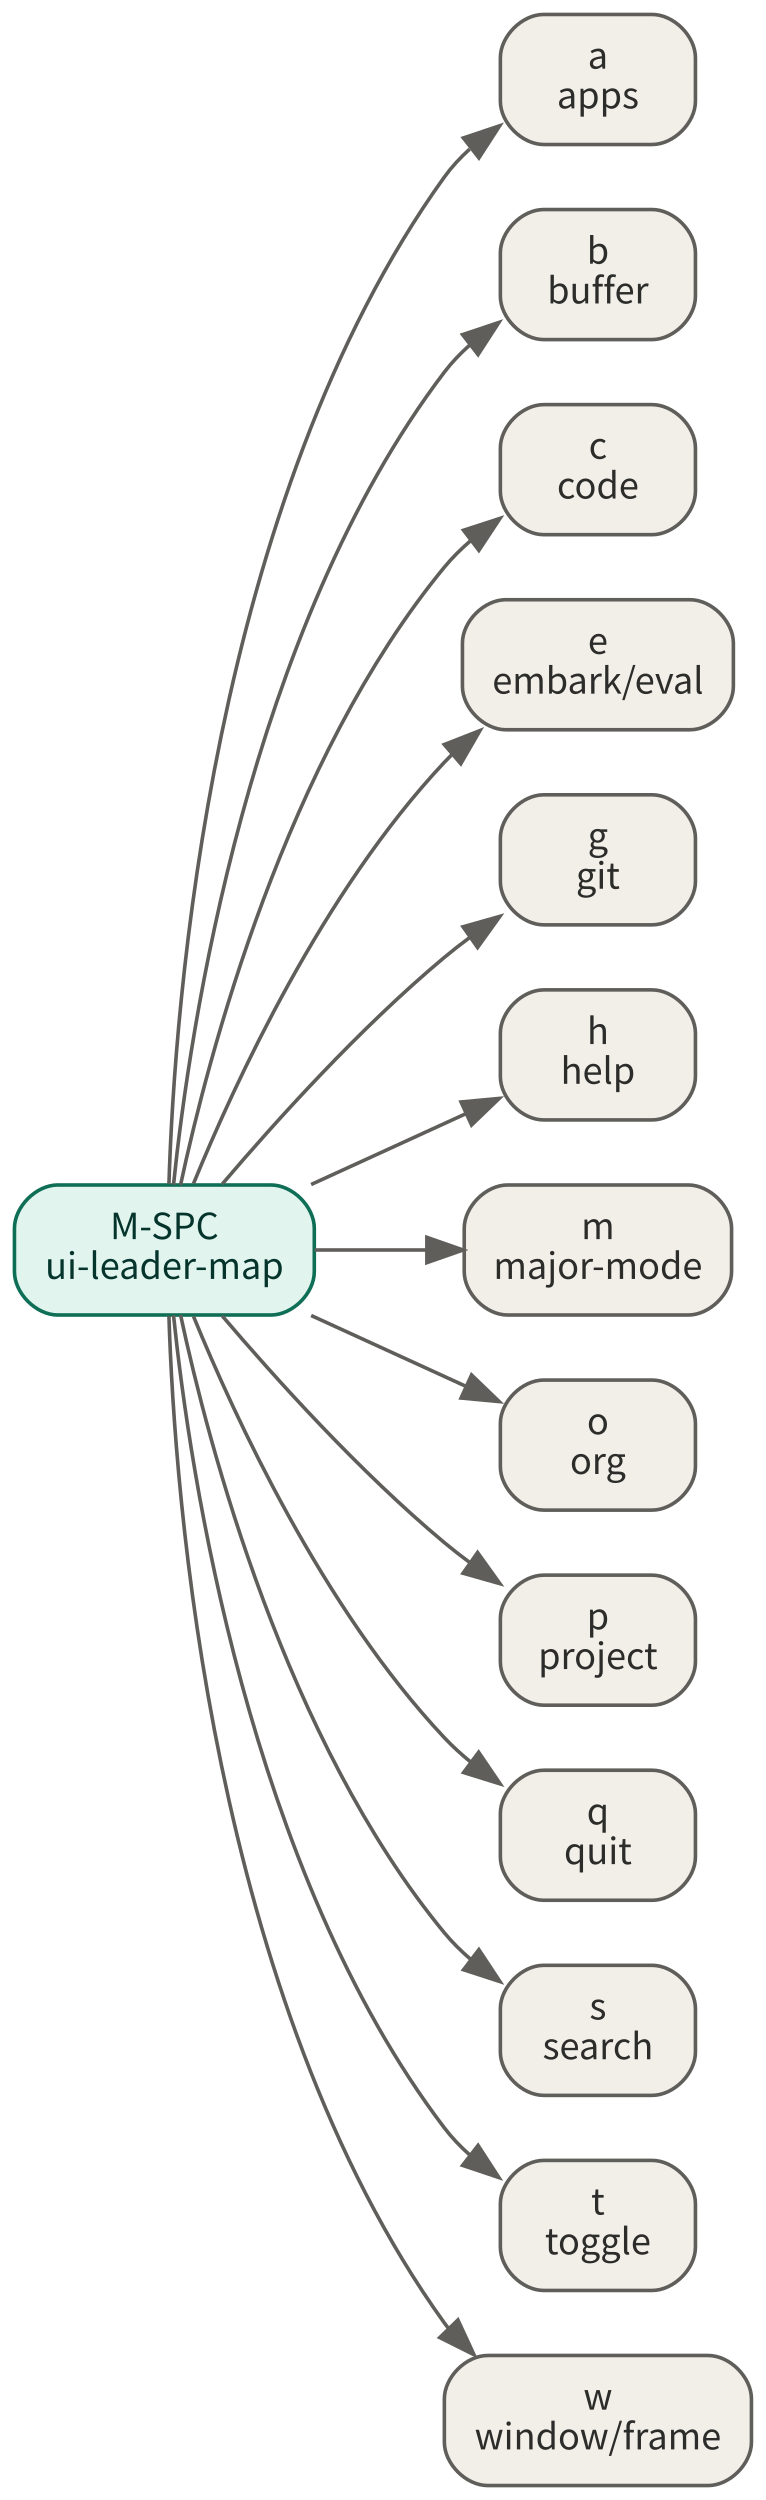
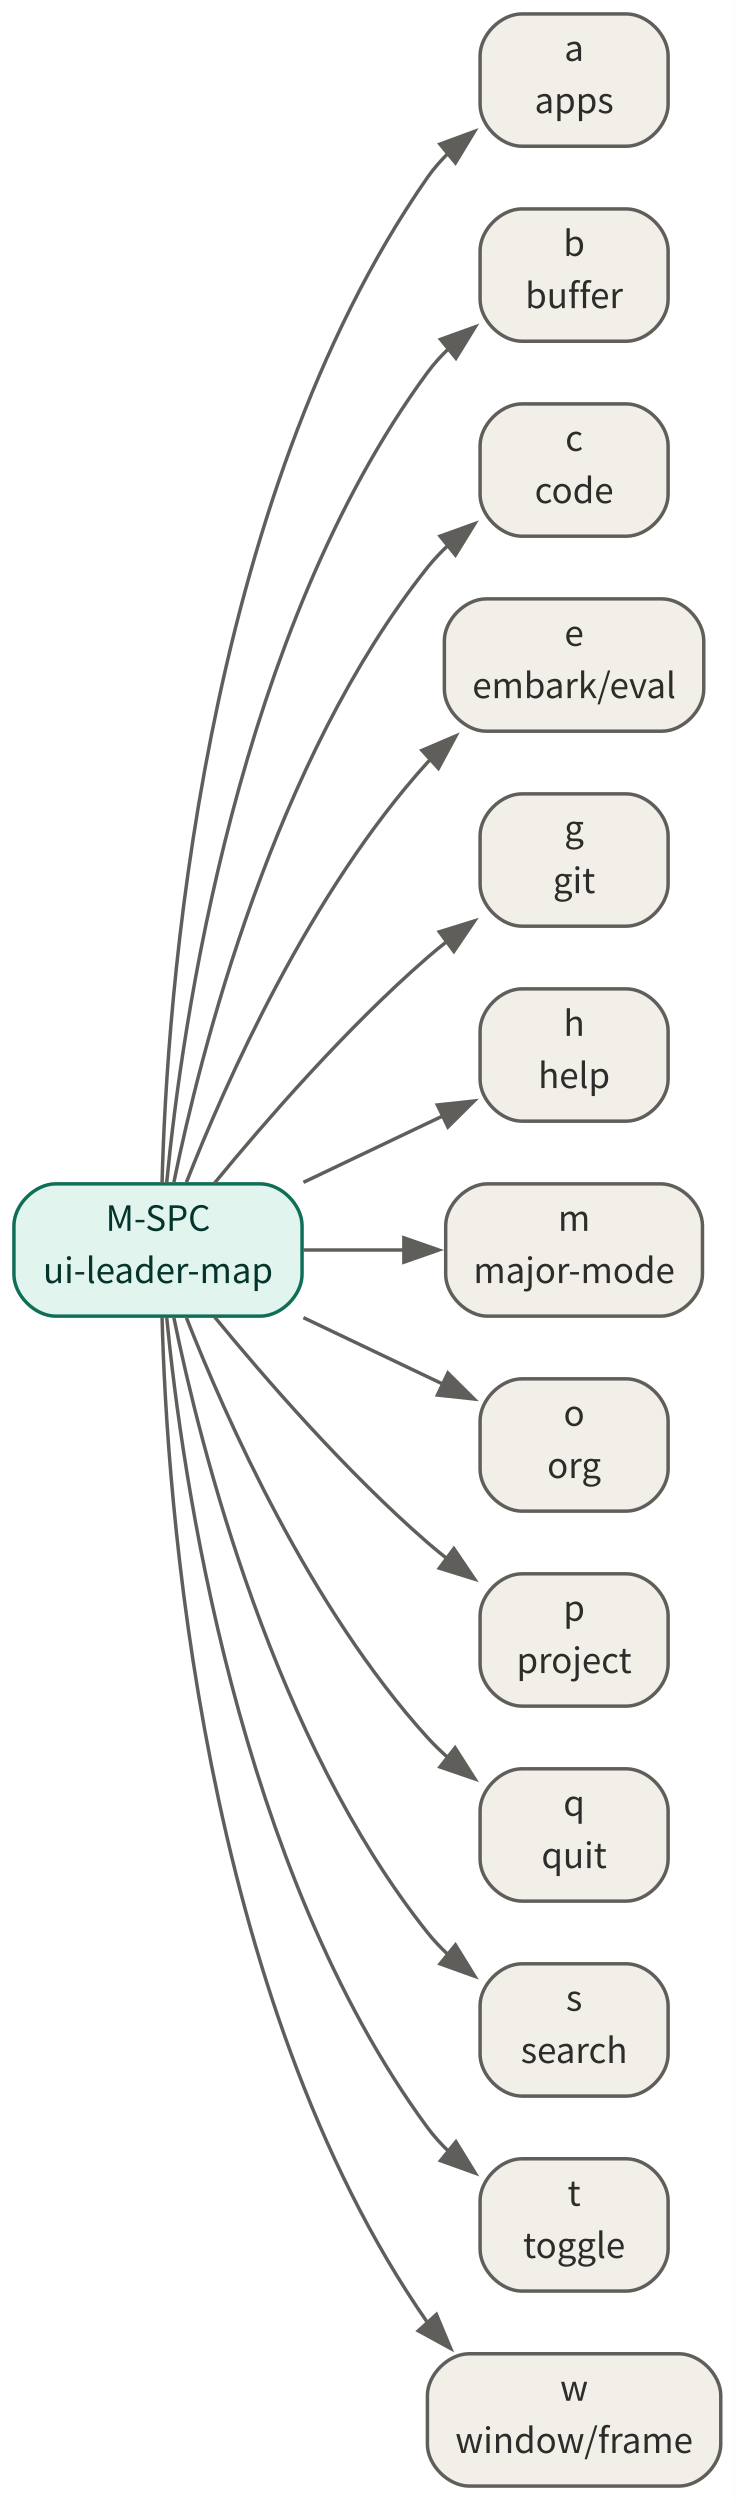
- <svg xmlns="http://www.w3.org/2000/svg" width="212pt" height="692pt" viewBox="0.00 0.00 212.00 692.00">
-   <g id="graph0" class="graph" transform="scale(1 1) rotate(0) translate(4 688)">
-     <polygon fill="white" stroke="transparent" points="-4,4 -4,-688 208,-688 208,4 -4,4" />
+ <svg xmlns="http://www.w3.org/2000/svg" width="211pt" height="718pt" viewBox="0.00 0.00 211.00 718.00">
+   <g id="graph0" class="graph" transform="scale(1 1) rotate(0) translate(4 714)">
+     <polygon fill="white" stroke="none" points="-4,4 -4,-714 207,-714 207,4 -4,4" />
    <g id="node1" class="node">
-       <path fill="#e1f5ee" stroke="#0f6e56" d="M71,-360C71,-360 12,-360 12,-360 6,-360 0,-354 0,-348 0,-348 0,-336 0,-336 0,-330 6,-324 12,-324 12,-324 71,-324 71,-324 77,-324 83,-330 83,-336 83,-336 83,-348 83,-348 83,-354 77,-360 71,-360" />
-       <text text-anchor="middle" x="41.5" y="-345" font-family="Noto Sans CJK JP" font-size="10.00" fill="#04342c">M-SPC</text>
-       <text text-anchor="middle" x="41.5" y="-334" font-family="Noto Sans CJK JP" font-size="10.00" fill="#04342c">ui-leader-map</text>
+       <path fill="#e1f5ee" stroke="#0f6e56" d="M70.75,-374C70.75,-374 12,-374 12,-374 6,-374 0,-368 0,-362 0,-362 0,-348 0,-348 0,-342 6,-336 12,-336 12,-336 70.75,-336 70.75,-336 76.75,-336 82.75,-342 82.75,-348 82.75,-348 82.75,-362 82.75,-362 82.75,-368 76.75,-374 70.75,-374" />
+       <text xml:space="preserve" text-anchor="middle" x="41.38" y="-360.5" font-family="Noto Sans CJK JP" font-size="10.00" fill="#04342c">M-SPC</text>
+       <text xml:space="preserve" text-anchor="middle" x="41.38" y="-345.5" font-family="Noto Sans CJK JP" font-size="10.00" fill="#04342c">ui-leader-map</text>
    </g>
    <g id="node2" class="node">
-       <path fill="#f1efe8" stroke="#5f5e5a" d="M176.5,-684C176.5,-684 146.5,-684 146.5,-684 140.5,-684 134.5,-678 134.5,-672 134.5,-672 134.5,-660 134.5,-660 134.5,-654 140.5,-648 146.5,-648 146.5,-648 176.5,-648 176.5,-648 182.5,-648 188.5,-654 188.5,-660 188.5,-660 188.5,-672 188.5,-672 188.5,-678 182.5,-684 176.5,-684" />
-       <text text-anchor="middle" x="161.5" y="-669" font-family="Noto Sans CJK JP" font-size="10.00" fill="#2c2c2a">a</text>
-       <text text-anchor="middle" x="161.5" y="-658" font-family="Noto Sans CJK JP" font-size="10.00" fill="#2c2c2a">apps</text>
+       <path fill="#f1efe8" stroke="#5f5e5a" d="M175.88,-710C175.88,-710 145.88,-710 145.88,-710 139.88,-710 133.88,-704 133.88,-698 133.88,-698 133.88,-684 133.88,-684 133.88,-678 139.88,-672 145.88,-672 145.88,-672 175.88,-672 175.88,-672 181.88,-672 187.88,-678 187.88,-684 187.88,-684 187.88,-698 187.88,-698 187.88,-704 181.88,-710 175.88,-710" />
+       <text xml:space="preserve" text-anchor="middle" x="160.88" y="-696.5" font-family="Noto Sans CJK JP" font-size="10.00" fill="#2c2c2a">a</text>
+       <text xml:space="preserve" text-anchor="middle" x="160.88" y="-681.5" font-family="Noto Sans CJK JP" font-size="10.00" fill="#2c2c2a">apps</text>
    </g>
    <g id="edge1" class="edge">
-       <path fill="none" stroke="#5f5e5a" d="M42.76,-360.28C44.31,-409.88 54.53,-549.28 119,-639 121.01,-641.79 123.4,-644.37 126.01,-646.73" />
-       <polygon fill="#5f5e5a" stroke="#5f5e5a" points="124.27,-649.82 134.31,-653.18 128.56,-644.29 124.27,-649.82" />
+       <path fill="none" stroke="#5f5e5a" d="M42.54,-374.24C43.87,-425.79 53.6,-569.4 118.75,-663 120.55,-665.59 122.68,-668.01 125,-670.26" />
+       <polygon fill="#5f5e5a" stroke="#5f5e5a" points="122.35,-672.61 132.29,-676.27 126.8,-667.21 122.35,-672.61" />
    </g>
    <g id="node3" class="node">
-       <path fill="#f1efe8" stroke="#5f5e5a" d="M176.5,-630C176.5,-630 146.5,-630 146.5,-630 140.5,-630 134.5,-624 134.5,-618 134.5,-618 134.5,-606 134.5,-606 134.5,-600 140.5,-594 146.5,-594 146.5,-594 176.5,-594 176.5,-594 182.5,-594 188.5,-600 188.5,-606 188.5,-606 188.5,-618 188.5,-618 188.5,-624 182.5,-630 176.5,-630" />
-       <text text-anchor="middle" x="161.5" y="-615" font-family="Noto Sans CJK JP" font-size="10.00" fill="#2c2c2a">b</text>
-       <text text-anchor="middle" x="161.5" y="-604" font-family="Noto Sans CJK JP" font-size="10.00" fill="#2c2c2a">buffer</text>
+       <path fill="#f1efe8" stroke="#5f5e5a" d="M175.88,-654C175.88,-654 145.88,-654 145.88,-654 139.88,-654 133.88,-648 133.88,-642 133.88,-642 133.88,-628 133.88,-628 133.88,-622 139.88,-616 145.88,-616 145.88,-616 175.88,-616 175.88,-616 181.88,-616 187.88,-622 187.88,-628 187.88,-628 187.88,-642 187.88,-642 187.88,-648 181.88,-654 175.88,-654" />
+       <text xml:space="preserve" text-anchor="middle" x="160.88" y="-640.5" font-family="Noto Sans CJK JP" font-size="10.00" fill="#2c2c2a">b</text>
+       <text xml:space="preserve" text-anchor="middle" x="160.88" y="-625.5" font-family="Noto Sans CJK JP" font-size="10.00" fill="#2c2c2a">buffer</text>
    </g>
    <g id="edge2" class="edge">
-       <path fill="none" stroke="#5f5e5a" d="M44.03,-360.06C48.49,-403.14 64.83,-513.67 119,-585 121.03,-587.67 123.4,-590.15 125.97,-592.44" />
-       <polygon fill="#5f5e5a" stroke="#5f5e5a" points="124.04,-595.38 134.09,-598.74 128.33,-589.85 124.04,-595.38" />
+       <path fill="none" stroke="#5f5e5a" d="M43.87,-374.31C48.21,-419.27 64.21,-532.77 118.75,-607 120.62,-609.55 122.79,-611.93 125.15,-614.16" />
+       <polygon fill="#5f5e5a" stroke="#5f5e5a" points="122.52,-616.54 132.49,-620.13 126.94,-611.11 122.52,-616.54" />
    </g>
    <g id="node4" class="node">
-       <path fill="#f1efe8" stroke="#5f5e5a" d="M176.5,-576C176.5,-576 146.5,-576 146.5,-576 140.5,-576 134.5,-570 134.5,-564 134.5,-564 134.5,-552 134.5,-552 134.5,-546 140.5,-540 146.5,-540 146.5,-540 176.5,-540 176.5,-540 182.5,-540 188.5,-546 188.5,-552 188.5,-552 188.5,-564 188.5,-564 188.5,-570 182.5,-576 176.5,-576" />
-       <text text-anchor="middle" x="161.5" y="-561" font-family="Noto Sans CJK JP" font-size="10.00" fill="#2c2c2a">c</text>
-       <text text-anchor="middle" x="161.5" y="-550" font-family="Noto Sans CJK JP" font-size="10.00" fill="#2c2c2a">code</text>
+       <path fill="#f1efe8" stroke="#5f5e5a" d="M175.88,-598C175.88,-598 145.88,-598 145.88,-598 139.88,-598 133.88,-592 133.88,-586 133.88,-586 133.88,-572 133.88,-572 133.88,-566 139.88,-560 145.88,-560 145.88,-560 175.88,-560 175.88,-560 181.88,-560 187.88,-566 187.88,-572 187.88,-572 187.88,-586 187.88,-586 187.88,-592 181.88,-598 175.88,-598" />
+       <text xml:space="preserve" text-anchor="middle" x="160.88" y="-584.5" font-family="Noto Sans CJK JP" font-size="10.00" fill="#2c2c2a">c</text>
+       <text xml:space="preserve" text-anchor="middle" x="160.88" y="-569.5" font-family="Noto Sans CJK JP" font-size="10.00" fill="#2c2c2a">code</text>
    </g>
    <g id="edge3" class="edge">
-       <path fill="none" stroke="#5f5e5a" d="M45.98,-360.01C53.69,-395.95 75.1,-477.73 119,-531 121.13,-533.59 123.58,-536.01 126.19,-538.27" />
-       <polygon fill="#5f5e5a" stroke="#5f5e5a" points="124.31,-541.23 134.39,-544.5 128.55,-535.66 124.31,-541.23" />
+       <path fill="none" stroke="#5f5e5a" d="M45.94,-374.46C53.63,-412.02 74.74,-495.71 118.75,-551 120.54,-553.25 122.56,-555.38 124.71,-557.4" />
+       <polygon fill="#5f5e5a" stroke="#5f5e5a" points="122.39,-560.02 132.36,-563.6 126.8,-554.58 122.39,-560.02" />
    </g>
    <g id="node5" class="node">
-       <path fill="#f1efe8" stroke="#5f5e5a" d="M187,-522C187,-522 136,-522 136,-522 130,-522 124,-516 124,-510 124,-510 124,-498 124,-498 124,-492 130,-486 136,-486 136,-486 187,-486 187,-486 193,-486 199,-492 199,-498 199,-498 199,-510 199,-510 199,-516 193,-522 187,-522" />
-       <text text-anchor="middle" x="161.5" y="-507" font-family="Noto Sans CJK JP" font-size="10.00" fill="#2c2c2a">e</text>
-       <text text-anchor="middle" x="161.5" y="-496" font-family="Noto Sans CJK JP" font-size="10.00" fill="#2c2c2a">embark/eval</text>
+       <path fill="#f1efe8" stroke="#5f5e5a" d="M186.12,-542C186.12,-542 135.62,-542 135.62,-542 129.62,-542 123.62,-536 123.62,-530 123.62,-530 123.62,-516 123.62,-516 123.62,-510 129.62,-504 135.62,-504 135.62,-504 186.12,-504 186.12,-504 192.12,-504 198.12,-510 198.12,-516 198.12,-516 198.12,-530 198.12,-530 198.12,-536 192.12,-542 186.12,-542" />
+       <text xml:space="preserve" text-anchor="middle" x="160.88" y="-528.5" font-family="Noto Sans CJK JP" font-size="10.00" fill="#2c2c2a">e</text>
+       <text xml:space="preserve" text-anchor="middle" x="160.88" y="-513.5" font-family="Noto Sans CJK JP" font-size="10.00" fill="#2c2c2a">embark/eval</text>
    </g>
    <g id="edge4" class="edge">
-       <path fill="none" stroke="#5f5e5a" d="M49.56,-360.37C60.91,-388.12 85.41,-441.29 119,-477 119.64,-477.68 120.31,-478.36 120.99,-479.03" />
-       <polygon fill="#5f5e5a" stroke="#5f5e5a" points="118.98,-481.91 128.85,-485.77 123.54,-476.6 118.98,-481.91" />
+       <path fill="none" stroke="#5f5e5a" d="M49.54,-374.45C60.85,-403.26 85.1,-457.87 118.75,-495 119.1,-495.38 119.45,-495.77 119.81,-496.14" />
+       <polygon fill="#5f5e5a" stroke="#5f5e5a" points="117.19,-498.49 126.94,-502.65 121.91,-493.32 117.19,-498.49" />
    </g>
    <g id="node6" class="node">
-       <path fill="#f1efe8" stroke="#5f5e5a" d="M176.5,-468C176.5,-468 146.5,-468 146.5,-468 140.5,-468 134.5,-462 134.5,-456 134.5,-456 134.5,-444 134.5,-444 134.5,-438 140.5,-432 146.5,-432 146.5,-432 176.5,-432 176.5,-432 182.5,-432 188.5,-438 188.5,-444 188.5,-444 188.5,-456 188.5,-456 188.5,-462 182.5,-468 176.5,-468" />
-       <text text-anchor="middle" x="161.5" y="-453" font-family="Noto Sans CJK JP" font-size="10.00" fill="#2c2c2a">g</text>
-       <text text-anchor="middle" x="161.5" y="-442" font-family="Noto Sans CJK JP" font-size="10.00" fill="#2c2c2a">git</text>
+       <path fill="#f1efe8" stroke="#5f5e5a" d="M175.88,-486C175.88,-486 145.88,-486 145.88,-486 139.88,-486 133.88,-480 133.88,-474 133.88,-474 133.88,-460 133.88,-460 133.88,-454 139.88,-448 145.88,-448 145.88,-448 175.88,-448 175.88,-448 181.88,-448 187.88,-454 187.88,-460 187.88,-460 187.88,-474 187.88,-474 187.88,-480 181.88,-486 175.88,-486" />
+       <text xml:space="preserve" text-anchor="middle" x="160.88" y="-472.5" font-family="Noto Sans CJK JP" font-size="10.00" fill="#2c2c2a">g</text>
+       <text xml:space="preserve" text-anchor="middle" x="160.88" y="-457.5" font-family="Noto Sans CJK JP" font-size="10.00" fill="#2c2c2a">git</text>
    </g>
    <g id="edge5" class="edge">
-       <path fill="none" stroke="#5f5e5a" d="M57.51,-360.24C72.19,-377.49 95.68,-403.54 119,-423 121.23,-424.86 123.59,-426.7 126.01,-428.49" />
-       <polygon fill="#5f5e5a" stroke="#5f5e5a" points="124.17,-431.47 134.37,-434.35 128.19,-425.74 124.17,-431.47" />
+       <path fill="none" stroke="#5f5e5a" d="M57.61,-374.21C72.26,-392.05 95.54,-418.83 118.75,-439 120.6,-440.61 122.55,-442.21 124.56,-443.78" />
+       <polygon fill="#5f5e5a" stroke="#5f5e5a" points="122.18,-446.38 132.3,-449.52 126.35,-440.75 122.18,-446.38" />
    </g>
    <g id="node7" class="node">
-       <path fill="#f1efe8" stroke="#5f5e5a" d="M176.5,-414C176.5,-414 146.5,-414 146.5,-414 140.5,-414 134.5,-408 134.5,-402 134.5,-402 134.5,-390 134.5,-390 134.5,-384 140.5,-378 146.5,-378 146.5,-378 176.5,-378 176.5,-378 182.5,-378 188.5,-384 188.5,-390 188.5,-390 188.5,-402 188.5,-402 188.5,-408 182.5,-414 176.5,-414" />
-       <text text-anchor="middle" x="161.5" y="-399" font-family="Noto Sans CJK JP" font-size="10.00" fill="#2c2c2a">h</text>
-       <text text-anchor="middle" x="161.5" y="-388" font-family="Noto Sans CJK JP" font-size="10.00" fill="#2c2c2a">help</text>
+       <path fill="#f1efe8" stroke="#5f5e5a" d="M175.88,-430C175.88,-430 145.88,-430 145.88,-430 139.88,-430 133.88,-424 133.88,-418 133.88,-418 133.88,-404 133.88,-404 133.88,-398 139.88,-392 145.88,-392 145.88,-392 175.88,-392 175.88,-392 181.88,-392 187.88,-398 187.88,-404 187.88,-404 187.88,-418 187.88,-418 187.88,-424 181.88,-430 175.88,-430" />
+       <text xml:space="preserve" text-anchor="middle" x="160.88" y="-416.5" font-family="Noto Sans CJK JP" font-size="10.00" fill="#2c2c2a">h</text>
+       <text xml:space="preserve" text-anchor="middle" x="160.88" y="-401.5" font-family="Noto Sans CJK JP" font-size="10.00" fill="#2c2c2a">help</text>
    </g>
    <g id="edge6" class="edge">
-       <path fill="none" stroke="#5f5e5a" d="M82.12,-360.13C95.91,-366.44 111.29,-373.48 124.75,-379.64" />
-       <polygon fill="#5f5e5a" stroke="#5f5e5a" points="123.62,-382.97 134.17,-383.95 126.53,-376.6 123.62,-382.97" />
+       <path fill="none" stroke="#5f5e5a" d="M83.14,-374.43C96.19,-380.65 110.55,-387.49 123.28,-393.56" />
+       <polygon fill="#5f5e5a" stroke="#5f5e5a" points="121.63,-396.65 132.16,-397.79 124.64,-390.33 121.63,-396.65" />
    </g>
    <g id="node8" class="node">
-       <path fill="#f1efe8" stroke="#5f5e5a" d="M186.5,-360C186.5,-360 136.5,-360 136.5,-360 130.5,-360 124.5,-354 124.5,-348 124.5,-348 124.5,-336 124.5,-336 124.5,-330 130.5,-324 136.5,-324 136.5,-324 186.5,-324 186.5,-324 192.5,-324 198.5,-330 198.5,-336 198.5,-336 198.5,-348 198.5,-348 198.5,-354 192.5,-360 186.5,-360" />
-       <text text-anchor="middle" x="161.5" y="-345" font-family="Noto Sans CJK JP" font-size="10.00" fill="#2c2c2a">m</text>
-       <text text-anchor="middle" x="161.5" y="-334" font-family="Noto Sans CJK JP" font-size="10.00" fill="#2c2c2a">major-mode</text>
+       <path fill="#f1efe8" stroke="#5f5e5a" d="M185.75,-374C185.75,-374 136,-374 136,-374 130,-374 124,-368 124,-362 124,-362 124,-348 124,-348 124,-342 130,-336 136,-336 136,-336 185.75,-336 185.75,-336 191.75,-336 197.75,-342 197.75,-348 197.75,-348 197.75,-362 197.75,-362 197.75,-368 191.75,-374 185.75,-374" />
+       <text xml:space="preserve" text-anchor="middle" x="160.88" y="-360.5" font-family="Noto Sans CJK JP" font-size="10.00" fill="#2c2c2a">m</text>
+       <text xml:space="preserve" text-anchor="middle" x="160.88" y="-345.5" font-family="Noto Sans CJK JP" font-size="10.00" fill="#2c2c2a">major-mode</text>
    </g>
    <g id="edge7" class="edge">
-       <path fill="none" stroke="#5f5e5a" d="M83.11,-342C93.11,-342 103.89,-342 114.14,-342" />
-       <polygon fill="#5f5e5a" stroke="#5f5e5a" points="114.16,-345.5 124.16,-342 114.16,-338.5 114.16,-345.5" />
+       <path fill="none" stroke="#5f5e5a" d="M83.14,-355C92.47,-355 102.47,-355 112.07,-355" />
+       <polygon fill="#5f5e5a" stroke="#5f5e5a" points="111.99,-358.5 121.99,-355 111.99,-351.5 111.99,-358.5" />
    </g>
    <g id="node9" class="node">
-       <path fill="#f1efe8" stroke="#5f5e5a" d="M176.5,-306C176.5,-306 146.5,-306 146.5,-306 140.5,-306 134.5,-300 134.5,-294 134.5,-294 134.5,-282 134.5,-282 134.5,-276 140.5,-270 146.5,-270 146.5,-270 176.5,-270 176.5,-270 182.5,-270 188.5,-276 188.5,-282 188.5,-282 188.5,-294 188.5,-294 188.5,-300 182.5,-306 176.5,-306" />
-       <text text-anchor="middle" x="161.5" y="-291" font-family="Noto Sans CJK JP" font-size="10.00" fill="#2c2c2a">o</text>
-       <text text-anchor="middle" x="161.5" y="-280" font-family="Noto Sans CJK JP" font-size="10.00" fill="#2c2c2a">org</text>
+       <path fill="#f1efe8" stroke="#5f5e5a" d="M175.88,-318C175.88,-318 145.88,-318 145.88,-318 139.88,-318 133.88,-312 133.88,-306 133.88,-306 133.88,-292 133.88,-292 133.88,-286 139.88,-280 145.88,-280 145.88,-280 175.88,-280 175.88,-280 181.88,-280 187.88,-286 187.88,-292 187.88,-292 187.88,-306 187.88,-306 187.88,-312 181.88,-318 175.88,-318" />
+       <text xml:space="preserve" text-anchor="middle" x="160.88" y="-304.5" font-family="Noto Sans CJK JP" font-size="10.00" fill="#2c2c2a">o</text>
+       <text xml:space="preserve" text-anchor="middle" x="160.88" y="-289.5" font-family="Noto Sans CJK JP" font-size="10.00" fill="#2c2c2a">org</text>
    </g>
    <g id="edge8" class="edge">
-       <path fill="none" stroke="#5f5e5a" d="M82.12,-323.87C95.91,-317.56 111.29,-310.52 124.75,-304.36" />
-       <polygon fill="#5f5e5a" stroke="#5f5e5a" points="126.53,-307.4 134.17,-300.05 123.62,-301.03 126.53,-307.4" />
+       <path fill="none" stroke="#5f5e5a" d="M83.14,-335.57C96.19,-329.35 110.55,-322.51 123.28,-316.44" />
+       <polygon fill="#5f5e5a" stroke="#5f5e5a" points="124.64,-319.67 132.16,-312.21 121.63,-313.35 124.64,-319.67" />
    </g>
    <g id="node10" class="node">
-       <path fill="#f1efe8" stroke="#5f5e5a" d="M176.5,-252C176.5,-252 146.5,-252 146.5,-252 140.5,-252 134.5,-246 134.5,-240 134.5,-240 134.5,-228 134.5,-228 134.5,-222 140.5,-216 146.5,-216 146.5,-216 176.5,-216 176.5,-216 182.5,-216 188.5,-222 188.5,-228 188.5,-228 188.5,-240 188.5,-240 188.5,-246 182.5,-252 176.5,-252" />
-       <text text-anchor="middle" x="161.5" y="-237" font-family="Noto Sans CJK JP" font-size="10.00" fill="#2c2c2a">p</text>
-       <text text-anchor="middle" x="161.5" y="-226" font-family="Noto Sans CJK JP" font-size="10.00" fill="#2c2c2a">project</text>
+       <path fill="#f1efe8" stroke="#5f5e5a" d="M175.88,-262C175.88,-262 145.88,-262 145.88,-262 139.88,-262 133.88,-256 133.88,-250 133.88,-250 133.88,-236 133.88,-236 133.88,-230 139.88,-224 145.88,-224 145.88,-224 175.88,-224 175.88,-224 181.88,-224 187.88,-230 187.88,-236 187.88,-236 187.88,-250 187.88,-250 187.88,-256 181.88,-262 175.88,-262" />
+       <text xml:space="preserve" text-anchor="middle" x="160.88" y="-248.5" font-family="Noto Sans CJK JP" font-size="10.00" fill="#2c2c2a">p</text>
+       <text xml:space="preserve" text-anchor="middle" x="160.88" y="-233.5" font-family="Noto Sans CJK JP" font-size="10.00" fill="#2c2c2a">project</text>
    </g>
    <g id="edge9" class="edge">
-       <path fill="none" stroke="#5f5e5a" d="M57.51,-323.76C72.19,-306.51 95.68,-280.46 119,-261 121.23,-259.14 123.59,-257.3 126.01,-255.51" />
-       <polygon fill="#5f5e5a" stroke="#5f5e5a" points="128.19,-258.26 134.37,-249.65 124.17,-252.53 128.19,-258.26" />
+       <path fill="none" stroke="#5f5e5a" d="M57.61,-335.79C72.26,-317.95 95.54,-291.17 118.75,-271 120.6,-269.39 122.55,-267.79 124.56,-266.22" />
+       <polygon fill="#5f5e5a" stroke="#5f5e5a" points="126.35,-269.25 132.3,-260.48 122.18,-263.62 126.35,-269.25" />
    </g>
    <g id="node11" class="node">
-       <path fill="#f1efe8" stroke="#5f5e5a" d="M176.5,-198C176.5,-198 146.5,-198 146.5,-198 140.5,-198 134.5,-192 134.5,-186 134.5,-186 134.5,-174 134.5,-174 134.5,-168 140.5,-162 146.5,-162 146.5,-162 176.5,-162 176.5,-162 182.5,-162 188.5,-168 188.5,-174 188.5,-174 188.5,-186 188.5,-186 188.5,-192 182.5,-198 176.5,-198" />
-       <text text-anchor="middle" x="161.5" y="-183" font-family="Noto Sans CJK JP" font-size="10.00" fill="#2c2c2a">q</text>
-       <text text-anchor="middle" x="161.5" y="-172" font-family="Noto Sans CJK JP" font-size="10.00" fill="#2c2c2a">quit</text>
+       <path fill="#f1efe8" stroke="#5f5e5a" d="M175.88,-206C175.88,-206 145.88,-206 145.88,-206 139.88,-206 133.88,-200 133.88,-194 133.88,-194 133.88,-180 133.88,-180 133.88,-174 139.88,-168 145.88,-168 145.88,-168 175.88,-168 175.88,-168 181.88,-168 187.88,-174 187.88,-180 187.88,-180 187.88,-194 187.88,-194 187.88,-200 181.88,-206 175.88,-206" />
+       <text xml:space="preserve" text-anchor="middle" x="160.88" y="-192.5" font-family="Noto Sans CJK JP" font-size="10.00" fill="#2c2c2a">q</text>
+       <text xml:space="preserve" text-anchor="middle" x="160.88" y="-177.5" font-family="Noto Sans CJK JP" font-size="10.00" fill="#2c2c2a">quit</text>
    </g>
    <g id="edge10" class="edge">
-       <path fill="none" stroke="#5f5e5a" d="M49.56,-323.63C60.91,-295.88 85.41,-242.71 119,-207 121.24,-204.62 123.73,-202.35 126.34,-200.22" />
-       <polygon fill="#5f5e5a" stroke="#5f5e5a" points="128.49,-202.98 134.44,-194.22 124.32,-197.36 128.49,-202.98" />
+       <path fill="none" stroke="#5f5e5a" d="M49.54,-335.55C60.85,-306.74 85.1,-252.13 118.75,-215 120.63,-212.93 122.69,-210.93 124.86,-209.03" />
+       <polygon fill="#5f5e5a" stroke="#5f5e5a" points="126.7,-212.03 132.39,-203.09 122.37,-206.53 126.7,-212.03" />
    </g>
    <g id="node12" class="node">
-       <path fill="#f1efe8" stroke="#5f5e5a" d="M176.5,-144C176.5,-144 146.5,-144 146.5,-144 140.5,-144 134.5,-138 134.5,-132 134.5,-132 134.5,-120 134.5,-120 134.5,-114 140.5,-108 146.5,-108 146.5,-108 176.5,-108 176.5,-108 182.5,-108 188.5,-114 188.5,-120 188.5,-120 188.5,-132 188.5,-132 188.5,-138 182.5,-144 176.5,-144" />
-       <text text-anchor="middle" x="161.5" y="-129" font-family="Noto Sans CJK JP" font-size="10.00" fill="#2c2c2a">s</text>
-       <text text-anchor="middle" x="161.5" y="-118" font-family="Noto Sans CJK JP" font-size="10.00" fill="#2c2c2a">search</text>
+       <path fill="#f1efe8" stroke="#5f5e5a" d="M175.88,-150C175.88,-150 145.88,-150 145.88,-150 139.88,-150 133.88,-144 133.88,-138 133.88,-138 133.88,-124 133.88,-124 133.88,-118 139.88,-112 145.88,-112 145.88,-112 175.88,-112 175.88,-112 181.88,-112 187.88,-118 187.88,-124 187.88,-124 187.88,-138 187.88,-138 187.88,-144 181.88,-150 175.88,-150" />
+       <text xml:space="preserve" text-anchor="middle" x="160.88" y="-136.5" font-family="Noto Sans CJK JP" font-size="10.00" fill="#2c2c2a">s</text>
+       <text xml:space="preserve" text-anchor="middle" x="160.88" y="-121.5" font-family="Noto Sans CJK JP" font-size="10.00" fill="#2c2c2a">search</text>
    </g>
    <g id="edge11" class="edge">
-       <path fill="none" stroke="#5f5e5a" d="M45.98,-323.99C53.69,-288.05 75.1,-206.27 119,-153 121.13,-150.41 123.58,-147.99 126.19,-145.73" />
-       <polygon fill="#5f5e5a" stroke="#5f5e5a" points="128.55,-148.34 134.39,-139.5 124.31,-142.77 128.55,-148.34" />
+       <path fill="none" stroke="#5f5e5a" d="M45.94,-335.54C53.63,-297.98 74.74,-214.29 118.75,-159 120.54,-156.75 122.56,-154.62 124.71,-152.6" />
+       <polygon fill="#5f5e5a" stroke="#5f5e5a" points="126.8,-155.42 132.36,-146.4 122.39,-149.98 126.8,-155.42" />
    </g>
    <g id="node13" class="node">
-       <path fill="#f1efe8" stroke="#5f5e5a" d="M176.5,-90C176.5,-90 146.5,-90 146.5,-90 140.5,-90 134.5,-84 134.5,-78 134.5,-78 134.5,-66 134.5,-66 134.5,-60 140.5,-54 146.5,-54 146.5,-54 176.5,-54 176.5,-54 182.5,-54 188.5,-60 188.5,-66 188.5,-66 188.5,-78 188.5,-78 188.5,-84 182.5,-90 176.5,-90" />
-       <text text-anchor="middle" x="161.5" y="-75" font-family="Noto Sans CJK JP" font-size="10.00" fill="#2c2c2a">t</text>
-       <text text-anchor="middle" x="161.5" y="-64" font-family="Noto Sans CJK JP" font-size="10.00" fill="#2c2c2a">toggle</text>
+       <path fill="#f1efe8" stroke="#5f5e5a" d="M175.88,-94C175.88,-94 145.88,-94 145.88,-94 139.88,-94 133.88,-88 133.88,-82 133.88,-82 133.88,-68 133.88,-68 133.88,-62 139.88,-56 145.88,-56 145.88,-56 175.88,-56 175.88,-56 181.88,-56 187.88,-62 187.88,-68 187.88,-68 187.88,-82 187.88,-82 187.88,-88 181.88,-94 175.88,-94" />
+       <text xml:space="preserve" text-anchor="middle" x="160.88" y="-80.5" font-family="Noto Sans CJK JP" font-size="10.00" fill="#2c2c2a">t</text>
+       <text xml:space="preserve" text-anchor="middle" x="160.88" y="-65.5" font-family="Noto Sans CJK JP" font-size="10.00" fill="#2c2c2a">toggle</text>
    </g>
    <g id="edge12" class="edge">
-       <path fill="none" stroke="#5f5e5a" d="M44.03,-323.94C48.49,-280.86 64.83,-170.33 119,-99 121.03,-96.33 123.4,-93.85 125.97,-91.56" />
-       <polygon fill="#5f5e5a" stroke="#5f5e5a" points="128.33,-94.15 134.09,-85.26 124.04,-88.62 128.33,-94.15" />
+       <path fill="none" stroke="#5f5e5a" d="M43.87,-335.69C48.21,-290.73 64.21,-177.23 118.75,-103 120.62,-100.45 122.79,-98.07 125.15,-95.84" />
+       <polygon fill="#5f5e5a" stroke="#5f5e5a" points="126.94,-98.89 132.49,-89.87 122.52,-93.46 126.94,-98.89" />
    </g>
    <g id="node14" class="node">
-       <path fill="#f1efe8" stroke="#5f5e5a" d="M192,-36C192,-36 131,-36 131,-36 125,-36 119,-30 119,-24 119,-24 119,-12 119,-12 119,-6 125,0 131,0 131,0 192,0 192,0 198,0 204,-6 204,-12 204,-12 204,-24 204,-24 204,-30 198,-36 192,-36" />
-       <text text-anchor="middle" x="161.5" y="-21" font-family="Noto Sans CJK JP" font-size="10.00" fill="#2c2c2a">w</text>
-       <text text-anchor="middle" x="161.5" y="-10" font-family="Noto Sans CJK JP" font-size="10.00" fill="#2c2c2a">window/frame</text>
+       <path fill="#f1efe8" stroke="#5f5e5a" d="M191,-38C191,-38 130.75,-38 130.75,-38 124.75,-38 118.75,-32 118.75,-26 118.75,-26 118.75,-12 118.75,-12 118.75,-6 124.75,0 130.75,0 130.75,0 191,0 191,0 197,0 203,-6 203,-12 203,-12 203,-26 203,-26 203,-32 197,-38 191,-38" />
+       <text xml:space="preserve" text-anchor="middle" x="160.88" y="-24.5" font-family="Noto Sans CJK JP" font-size="10.00" fill="#2c2c2a">w</text>
+       <text xml:space="preserve" text-anchor="middle" x="160.88" y="-9.5" font-family="Noto Sans CJK JP" font-size="10.00" fill="#2c2c2a">window/frame</text>
    </g>
    <g id="edge13" class="edge">
-       <path fill="none" stroke="#5f5e5a" d="M42.76,-323.72C44.31,-274.12 54.53,-134.72 119,-45 119.36,-44.5 119.73,-44 120.12,-43.52" />
-       <polygon fill="#5f5e5a" stroke="#5f5e5a" points="122.75,-45.83 127.2,-36.22 117.72,-40.96 122.75,-45.83" />
+       <path fill="none" stroke="#5f5e5a" d="M42.54,-335.76C43.87,-284.21 53.6,-140.6 118.75,-47 118.82,-46.9 118.89,-46.81 118.95,-46.71" />
+       <polygon fill="#5f5e5a" stroke="#5f5e5a" points="121.34,-49.29 125.43,-39.51 116.14,-44.6 121.34,-49.29" />
    </g>
  </g>
</svg>
